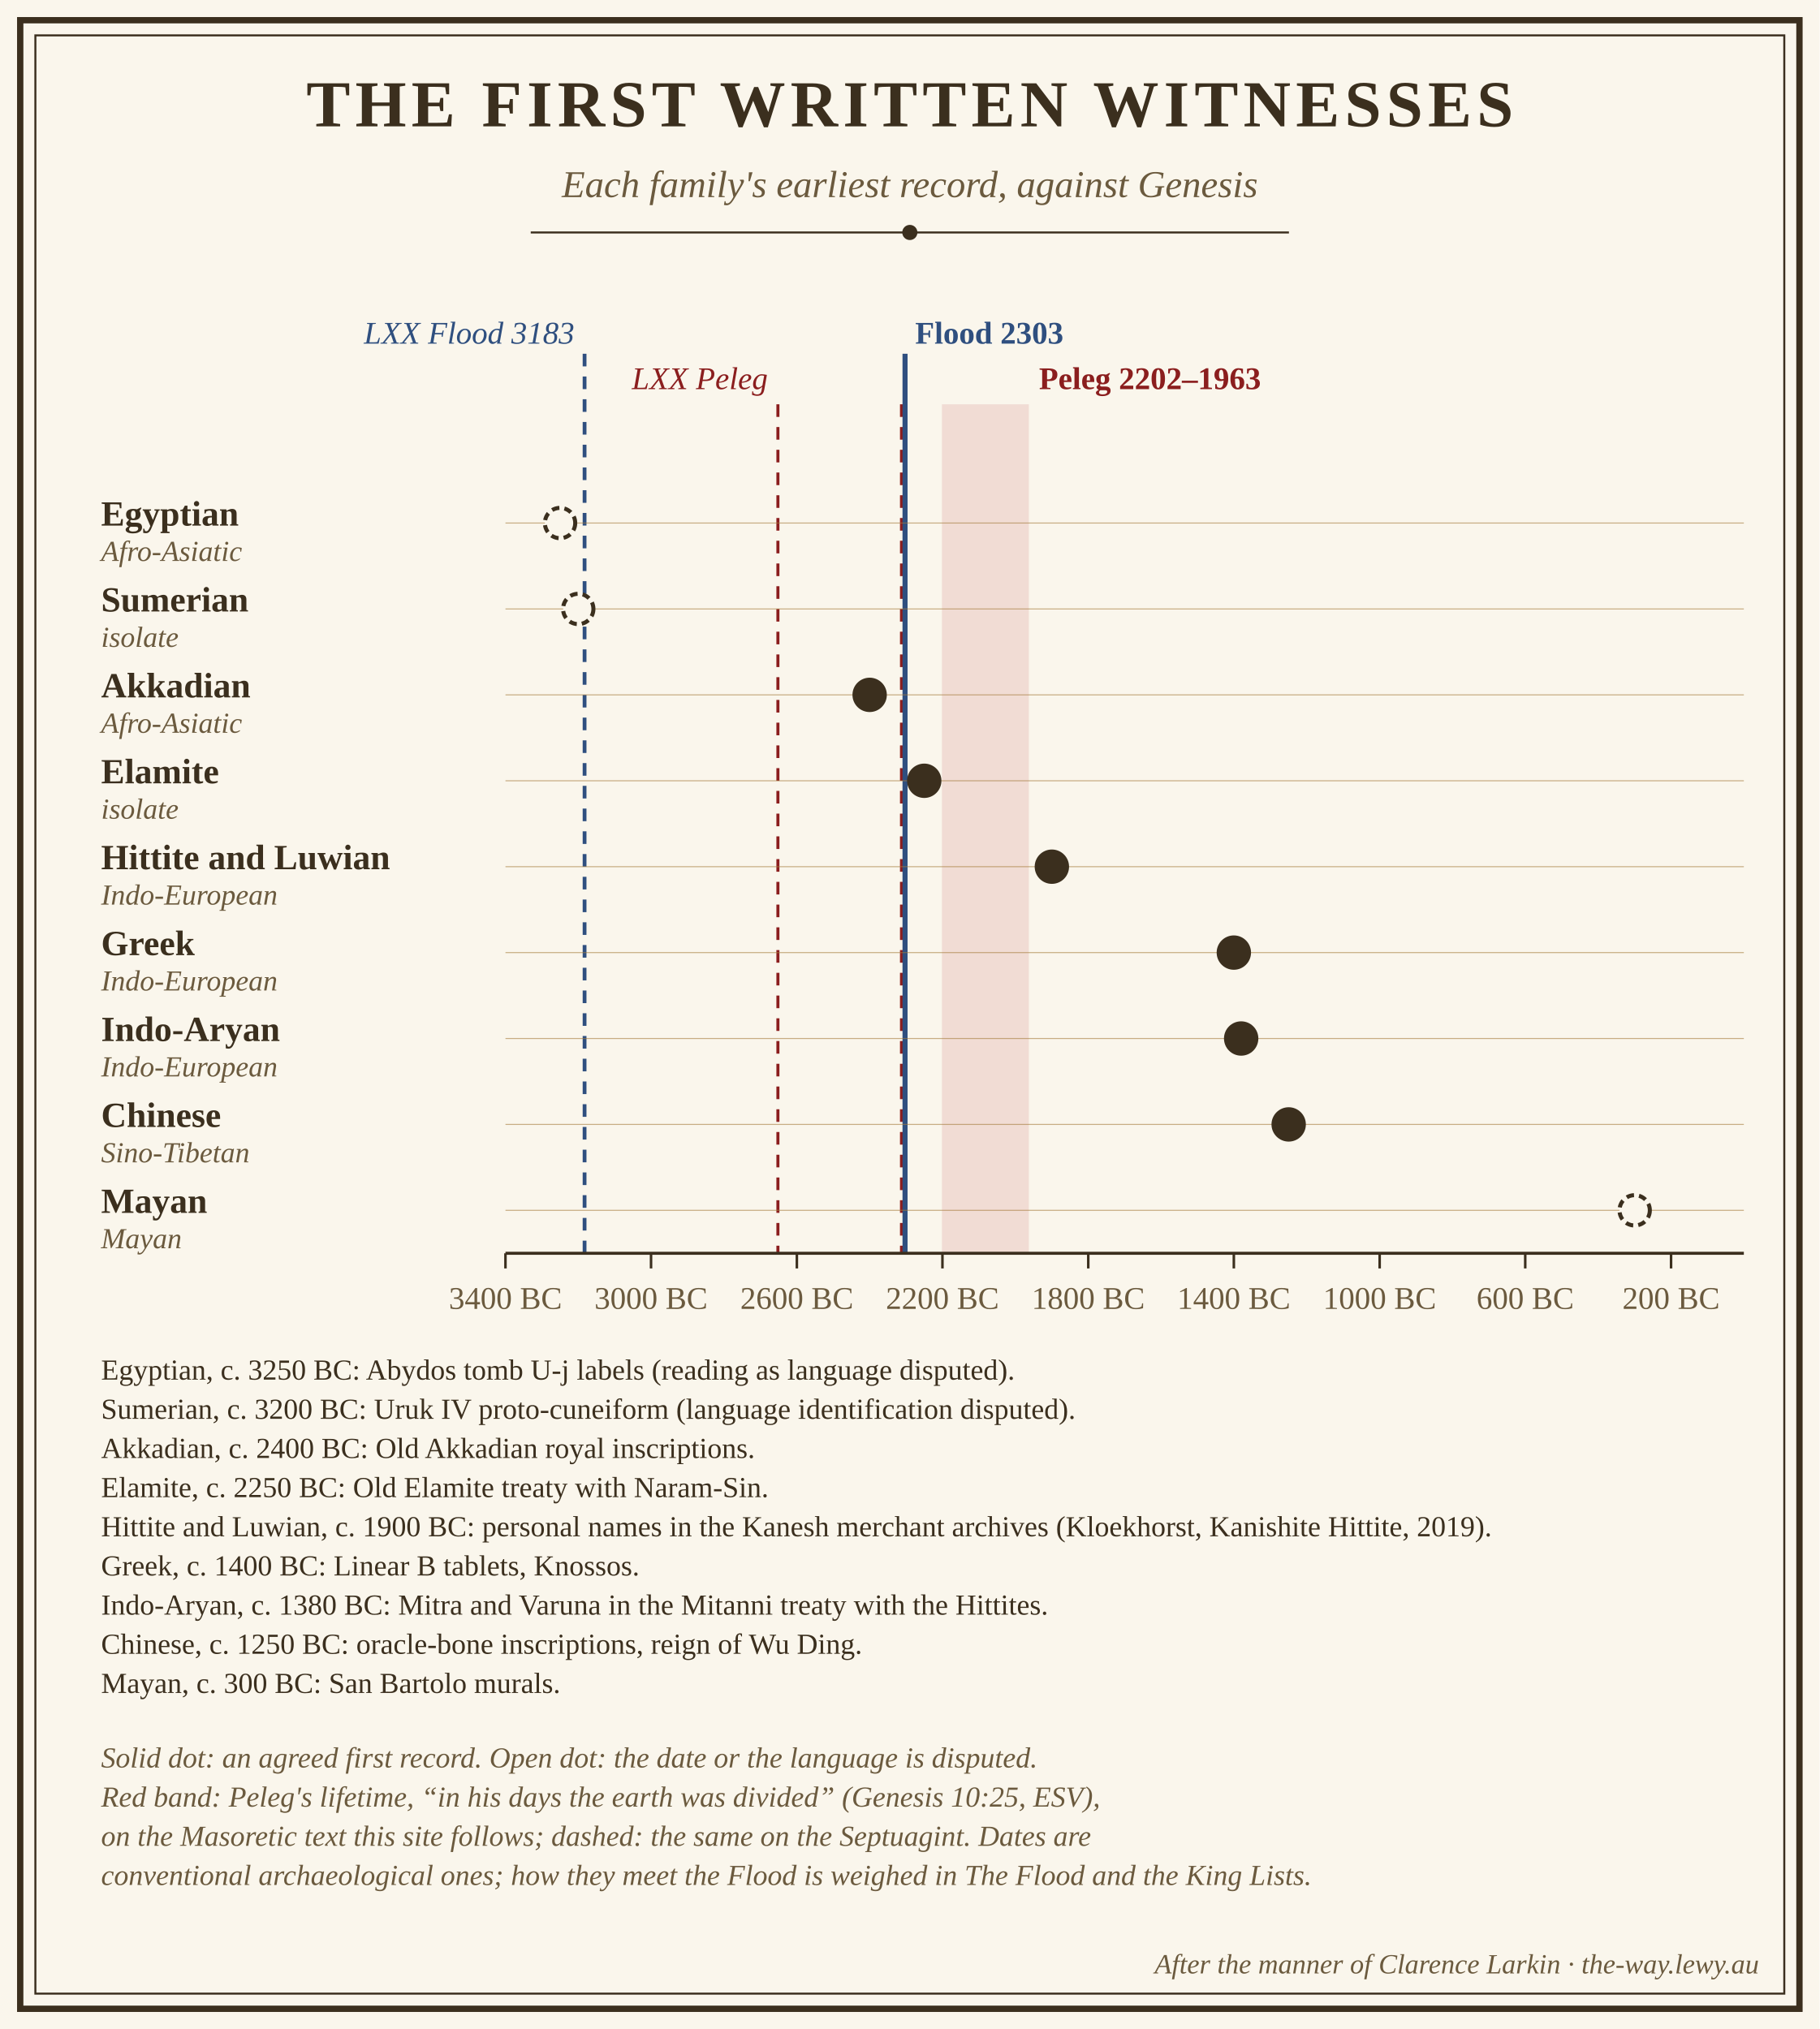
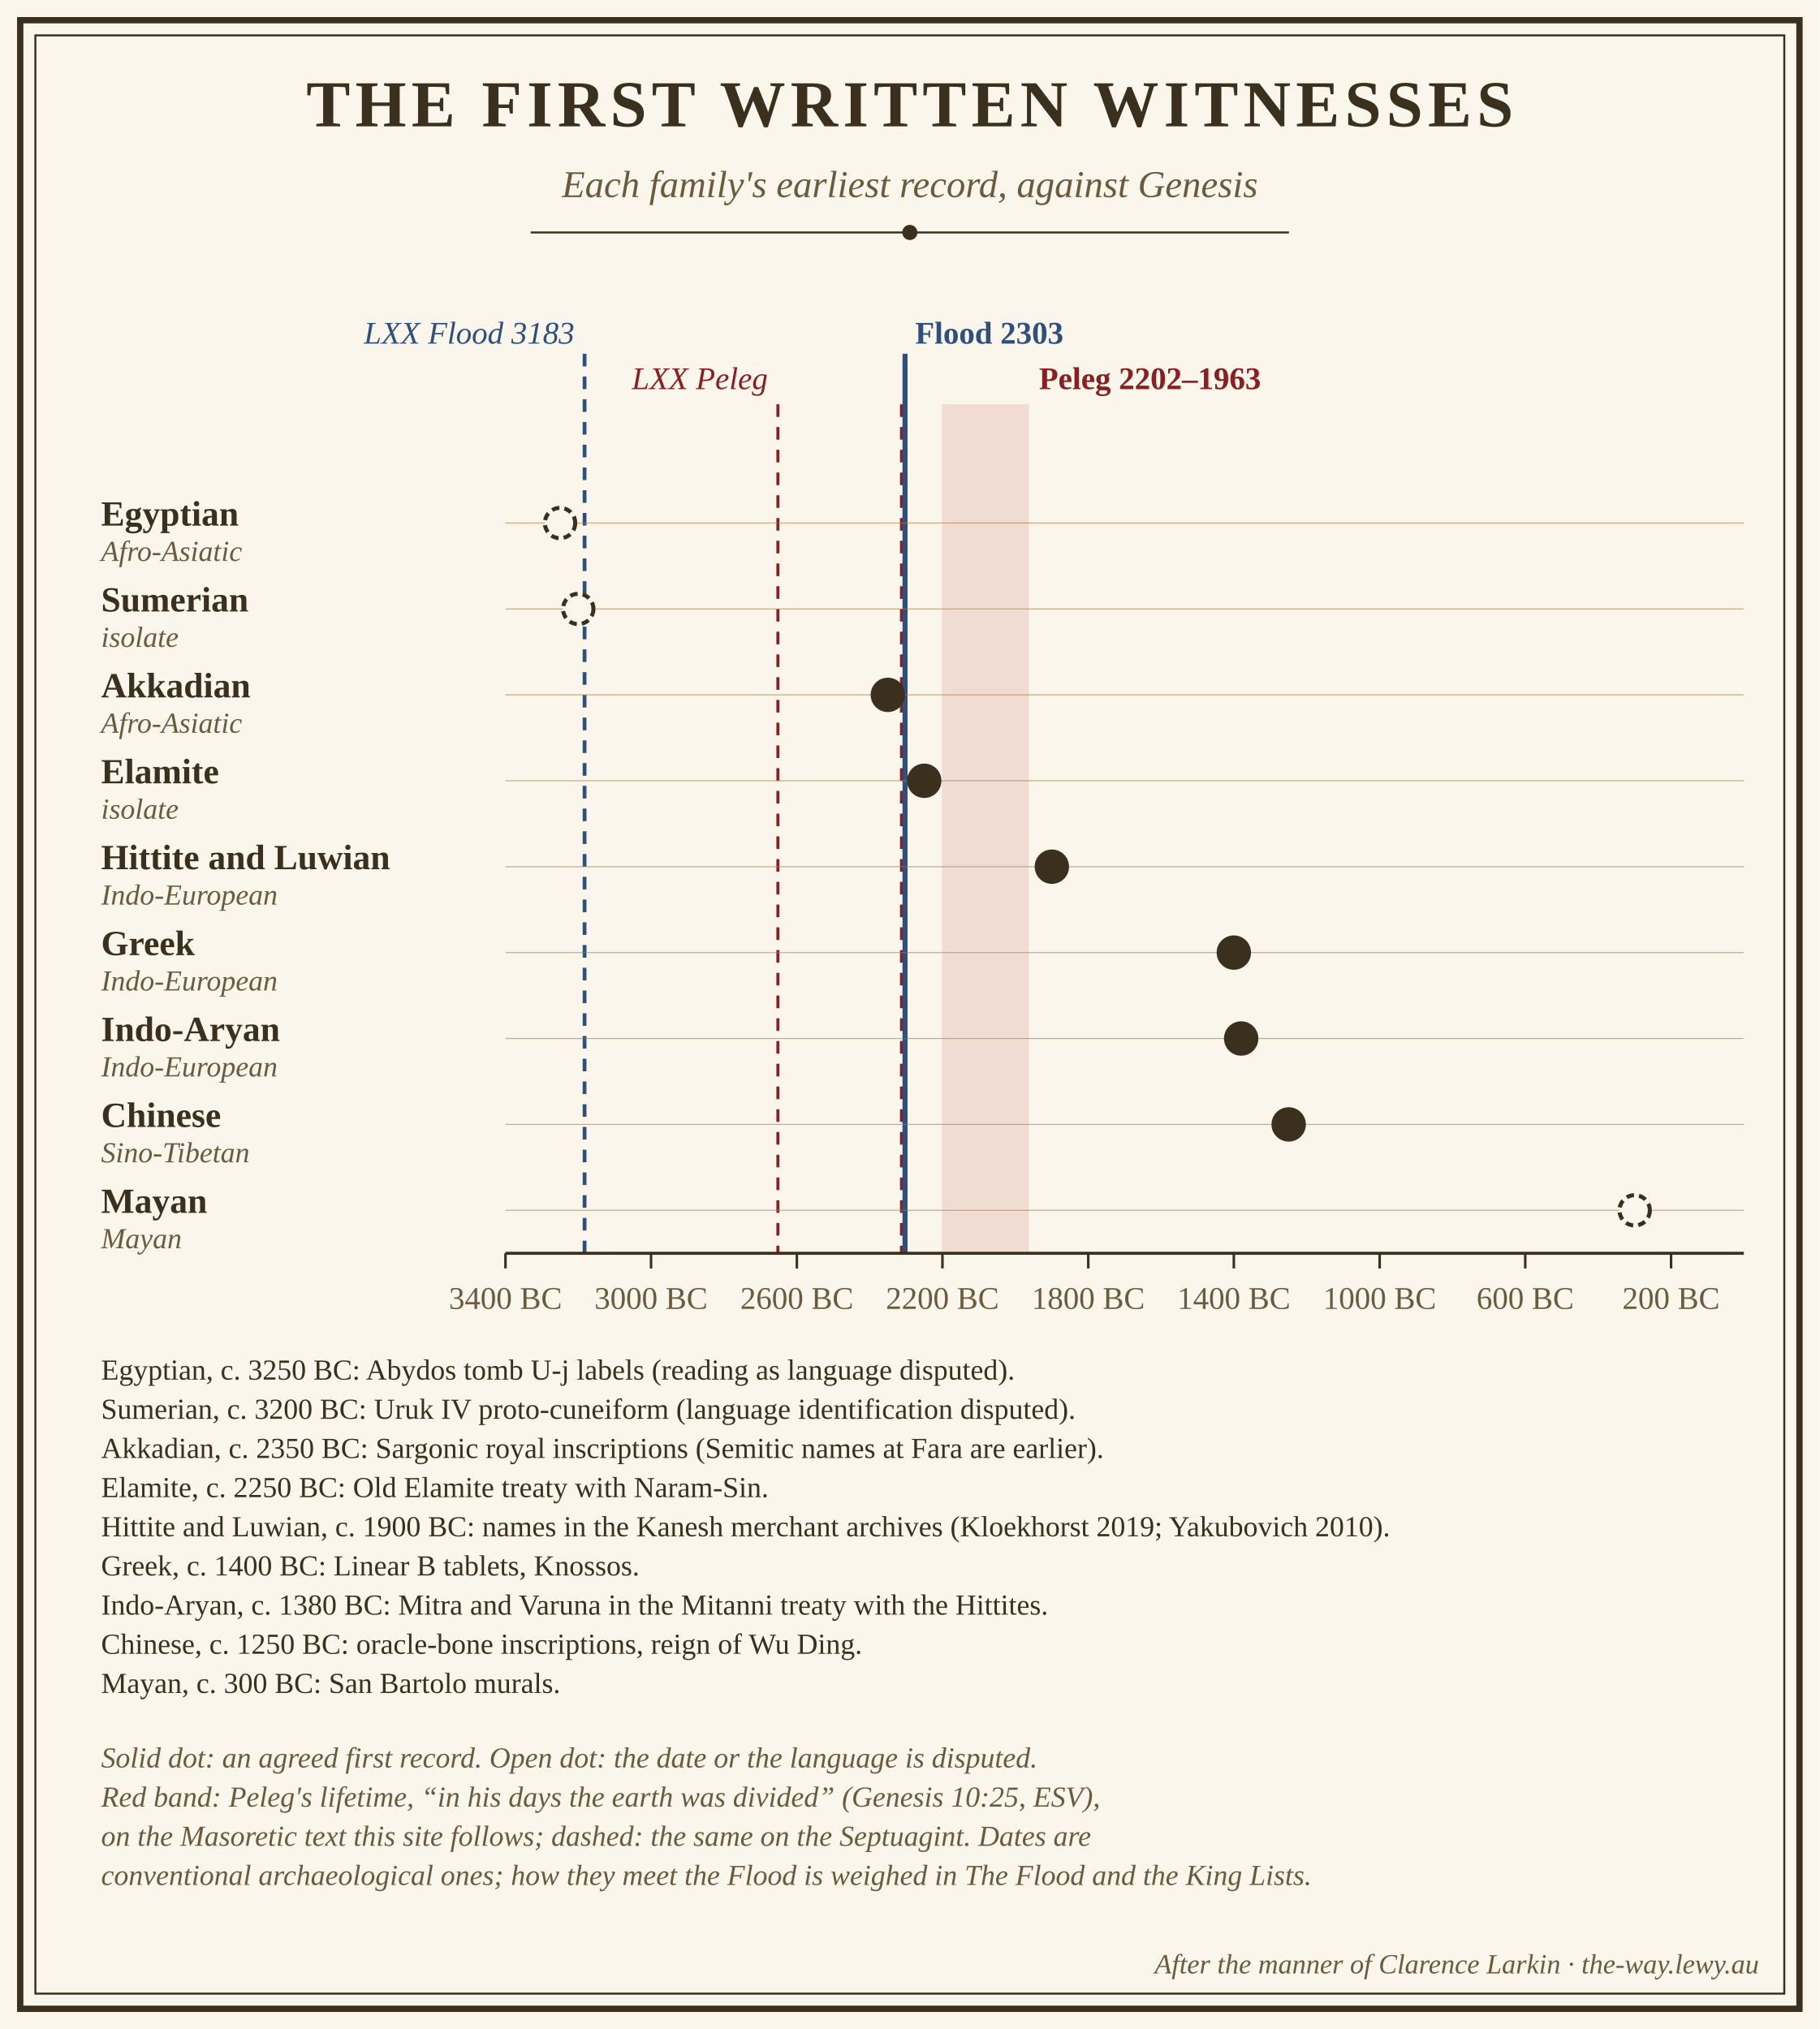
<svg xmlns="http://www.w3.org/2000/svg" viewBox="0 0 720 803" font-family="Georgia, 'Times New Roman', serif" role="img" aria-labelledby="t d">
  <rect width="720" height="803" fill="#faf6ec" />
  <rect x="8" y="8" width="704" height="787" fill="none" stroke="#3b2f1e" stroke-width="2.5" />
  <rect x="14" y="14" width="692" height="775" fill="none" stroke="#3b2f1e" stroke-width="0.8" />
  <text x="360.0" y="50.0" font-size="26" fill="#3b2f1e" text-anchor="middle" font-weight="bold" letter-spacing="2">THE FIRST WRITTEN WITNESSES</text>
  <text x="360.0" y="78.0" font-size="15" fill="#6b5a3e" text-anchor="middle" font-style="italic">Each family's earliest record, against Genesis</text>
  <path d="M210.0 92 H510.0" stroke="#3b2f1e" stroke-width="0.8" />
  <circle cx="360.0" cy="92" r="3" fill="#3b2f1e" />
  <rect x="372.7" y="160" width="34.4" height="336" fill="#f1dcd4" />
  <path d="M307.8 160 V496" stroke="#8b1e1e" stroke-width="1.2" stroke-dasharray="5 4" />
  <path d="M356.7 160 V496" stroke="#8b1e1e" stroke-width="1.2" stroke-dasharray="5 4" />
  <path d="M358.1 140 V496" stroke="#2f4f7f" stroke-width="2" />
  <path d="M231.3 140 V496" stroke="#2f4f7f" stroke-width="1.5" stroke-dasharray="5 4" />
  <text x="362.1" y="136.0" font-size="12.5" fill="#2f4f7f" font-weight="bold" stroke="#faf6ec" stroke-width="5" stroke-linejoin="round" paint-order="stroke">Flood 2303</text>
  <text x="227.3" y="136.0" font-size="12.5" fill="#2f4f7f" text-anchor="end" font-style="italic" stroke="#faf6ec" stroke-width="5" stroke-linejoin="round" paint-order="stroke">LXX Flood 3183</text>
  <text x="411.1" y="154.0" font-size="12.5" fill="#8b1e1e" font-weight="bold" stroke="#faf6ec" stroke-width="5" stroke-linejoin="round" paint-order="stroke">Peleg 2202–1963</text>
  <text x="303.8" y="154.0" font-size="12.5" fill="#8b1e1e" text-anchor="end" font-style="italic" stroke="#faf6ec" stroke-width="5" stroke-linejoin="round" paint-order="stroke">LXX Peleg</text>
  <path d="M200.0 496 V502" stroke="#3b2f1e" />
  <text x="200.0" y="518.0" font-size="12.5" fill="#6b5a3e" text-anchor="middle">3400 BC</text>
  <path d="M257.6 496 V502" stroke="#3b2f1e" />
  <text x="257.6" y="518.0" font-size="12.5" fill="#6b5a3e" text-anchor="middle">3000 BC</text>
  <path d="M315.3 496 V502" stroke="#3b2f1e" />
  <text x="315.3" y="518.0" font-size="12.5" fill="#6b5a3e" text-anchor="middle">2600 BC</text>
  <path d="M372.9 496 V502" stroke="#3b2f1e" />
  <text x="372.9" y="518.0" font-size="12.5" fill="#6b5a3e" text-anchor="middle">2200 BC</text>
  <path d="M430.6 496 V502" stroke="#3b2f1e" />
  <text x="430.6" y="518.0" font-size="12.5" fill="#6b5a3e" text-anchor="middle">1800 BC</text>
  <path d="M488.2 496 V502" stroke="#3b2f1e" />
  <text x="488.2" y="518.0" font-size="12.5" fill="#6b5a3e" text-anchor="middle">1400 BC</text>
  <path d="M545.9 496 V502" stroke="#3b2f1e" />
  <text x="545.9" y="518.0" font-size="12.5" fill="#6b5a3e" text-anchor="middle">1000 BC</text>
  <path d="M603.5 496 V502" stroke="#3b2f1e" />
  <text x="603.5" y="518.0" font-size="12.5" fill="#6b5a3e" text-anchor="middle">600 BC</text>
  <path d="M661.2 496 V502" stroke="#3b2f1e" />
  <text x="661.2" y="518.0" font-size="12.5" fill="#6b5a3e" text-anchor="middle">200 BC</text>
  <path d="M200 496 H690" stroke="#3b2f1e" stroke-width="1.2" />
  <path d="M200 207.0 H690" stroke="#a67c3d" stroke-width="0.4" stroke-opacity="0.6" />
  <text x="40.0" y="208.0" font-size="14" fill="#3b2f1e" font-weight="bold">Egyptian</text>
  <text x="40.0" y="222.0" font-size="11.5" fill="#6b5a3e" font-style="italic">Afro-Asiatic</text>
  <circle cx="221.6" cy="207.0" r="6" fill="#faf6ec" stroke="#3b2f1e" stroke-width="1.6" stroke-dasharray="3 2" />
  <path d="M200 241.0 H690" stroke="#a67c3d" stroke-width="0.4" stroke-opacity="0.6" />
  <text x="40.0" y="242.0" font-size="14" fill="#3b2f1e" font-weight="bold">Sumerian</text>
  <text x="40.0" y="256.0" font-size="11.5" fill="#6b5a3e" font-style="italic">isolate</text>
  <circle cx="228.8" cy="241.0" r="6" fill="#faf6ec" stroke="#3b2f1e" stroke-width="1.6" stroke-dasharray="3 2" />
  <path d="M200 275.0 H690" stroke="#a67c3d" stroke-width="0.4" stroke-opacity="0.6" />
  <text x="40.0" y="276.0" font-size="14" fill="#3b2f1e" font-weight="bold">Akkadian</text>
  <text x="40.0" y="290.0" font-size="11.5" fill="#6b5a3e" font-style="italic">Afro-Asiatic</text>
-   <circle cx="344.1" cy="275.0" r="6" fill="#3b2f1e" stroke="#3b2f1e" stroke-width="1.6" />
+   <circle cx="351.3" cy="275.0" r="6" fill="#3b2f1e" stroke="#3b2f1e" stroke-width="1.6" />
  <path d="M200 309.0 H690" stroke="#a67c3d" stroke-width="0.4" stroke-opacity="0.6" />
  <text x="40.0" y="310.0" font-size="14" fill="#3b2f1e" font-weight="bold">Elamite</text>
  <text x="40.0" y="324.0" font-size="11.5" fill="#6b5a3e" font-style="italic">isolate</text>
  <circle cx="365.7" cy="309.0" r="6" fill="#3b2f1e" stroke="#3b2f1e" stroke-width="1.6" />
  <path d="M200 343.0 H690" stroke="#a67c3d" stroke-width="0.4" stroke-opacity="0.6" />
  <text x="40.0" y="344.0" font-size="14" fill="#3b2f1e" font-weight="bold">Hittite and Luwian</text>
  <text x="40.0" y="358.0" font-size="11.5" fill="#6b5a3e" font-style="italic">Indo-European</text>
  <circle cx="416.2" cy="343.0" r="6" fill="#3b2f1e" stroke="#3b2f1e" stroke-width="1.6" />
  <path d="M200 377.0 H690" stroke="#a67c3d" stroke-width="0.4" stroke-opacity="0.6" />
  <text x="40.0" y="378.0" font-size="14" fill="#3b2f1e" font-weight="bold">Greek</text>
  <text x="40.0" y="392.0" font-size="11.5" fill="#6b5a3e" font-style="italic">Indo-European</text>
  <circle cx="488.2" cy="377.0" r="6" fill="#3b2f1e" stroke="#3b2f1e" stroke-width="1.6" />
  <path d="M200 411.0 H690" stroke="#a67c3d" stroke-width="0.4" stroke-opacity="0.6" />
  <text x="40.0" y="412.0" font-size="14" fill="#3b2f1e" font-weight="bold">Indo-Aryan</text>
  <text x="40.0" y="426.0" font-size="11.5" fill="#6b5a3e" font-style="italic">Indo-European</text>
  <circle cx="491.1" cy="411.0" r="6" fill="#3b2f1e" stroke="#3b2f1e" stroke-width="1.6" />
  <path d="M200 445.0 H690" stroke="#a67c3d" stroke-width="0.4" stroke-opacity="0.6" />
  <text x="40.0" y="446.0" font-size="14" fill="#3b2f1e" font-weight="bold">Chinese</text>
  <text x="40.0" y="460.0" font-size="11.5" fill="#6b5a3e" font-style="italic">Sino-Tibetan</text>
  <circle cx="509.9" cy="445.0" r="6" fill="#3b2f1e" stroke="#3b2f1e" stroke-width="1.6" />
  <path d="M200 479.0 H690" stroke="#a67c3d" stroke-width="0.4" stroke-opacity="0.6" />
  <text x="40.0" y="480.0" font-size="14" fill="#3b2f1e" font-weight="bold">Mayan</text>
  <text x="40.0" y="494.0" font-size="11.5" fill="#6b5a3e" font-style="italic">Mayan</text>
  <circle cx="646.8" cy="479.0" r="6" fill="#faf6ec" stroke="#3b2f1e" stroke-width="1.6" stroke-dasharray="3 2" />
  <text x="40.0" y="546.0" font-size="11.5" fill="#3b2f1e">Egyptian, c. 3250 BC: Abydos tomb U-j labels (reading as language disputed).</text>
  <text x="40.0" y="561.5" font-size="11.5" fill="#3b2f1e">Sumerian, c. 3200 BC: Uruk IV proto-cuneiform (language identification disputed).</text>
-   <text x="40.0" y="577.0" font-size="11.5" fill="#3b2f1e">Akkadian, c. 2400 BC: Old Akkadian royal inscriptions.</text>
+   <text x="40.0" y="577.0" font-size="11.5" fill="#3b2f1e">Akkadian, c. 2350 BC: Sargonic royal inscriptions (Semitic names at Fara are earlier).</text>
  <text x="40.0" y="592.5" font-size="11.5" fill="#3b2f1e">Elamite, c. 2250 BC: Old Elamite treaty with Naram-Sin.</text>
-   <text x="40.0" y="608.0" font-size="11.5" fill="#3b2f1e">Hittite and Luwian, c. 1900 BC: personal names in the Kanesh merchant archives (Kloekhorst, Kanishite Hittite, 2019).</text>
+   <text x="40.0" y="608.0" font-size="11.5" fill="#3b2f1e">Hittite and Luwian, c. 1900 BC: names in the Kanesh merchant archives (Kloekhorst 2019; Yakubovich 2010).</text>
  <text x="40.0" y="623.5" font-size="11.5" fill="#3b2f1e">Greek, c. 1400 BC: Linear B tablets, Knossos.</text>
  <text x="40.0" y="639.0" font-size="11.5" fill="#3b2f1e">Indo-Aryan, c. 1380 BC: Mitra and Varuna in the Mitanni treaty with the Hittites.</text>
  <text x="40.0" y="654.5" font-size="11.5" fill="#3b2f1e">Chinese, c. 1250 BC: oracle-bone inscriptions, reign of Wu Ding.</text>
  <text x="40.0" y="670.0" font-size="11.5" fill="#3b2f1e">Mayan, c. 300 BC: San Bartolo murals.</text>
  <text x="40.0" y="699.5" font-size="11.5" fill="#6b5a3e" font-style="italic">Solid dot: an agreed first record. Open dot: the date or the language is disputed.</text>
  <text x="40.0" y="715.0" font-size="11.5" fill="#6b5a3e" font-style="italic">Red band: Peleg's lifetime, “in his days the earth was divided” (Genesis 10:25, ESV),</text>
  <text x="40.0" y="730.5" font-size="11.5" fill="#6b5a3e" font-style="italic">on the Masoretic text this site follows; dashed: the same on the Septuagint. Dates are</text>
  <text x="40.0" y="746.0" font-size="11.5" fill="#6b5a3e" font-style="italic">conventional archaeological ones; how they meet the Flood is weighed in The Flood and the King Lists.</text>
  <text x="696.0" y="781.0" font-size="11" fill="#6b5a3e" text-anchor="end" font-style="italic">After the manner of Clarence Larkin · the-way.lewy.au</text>
</svg>
